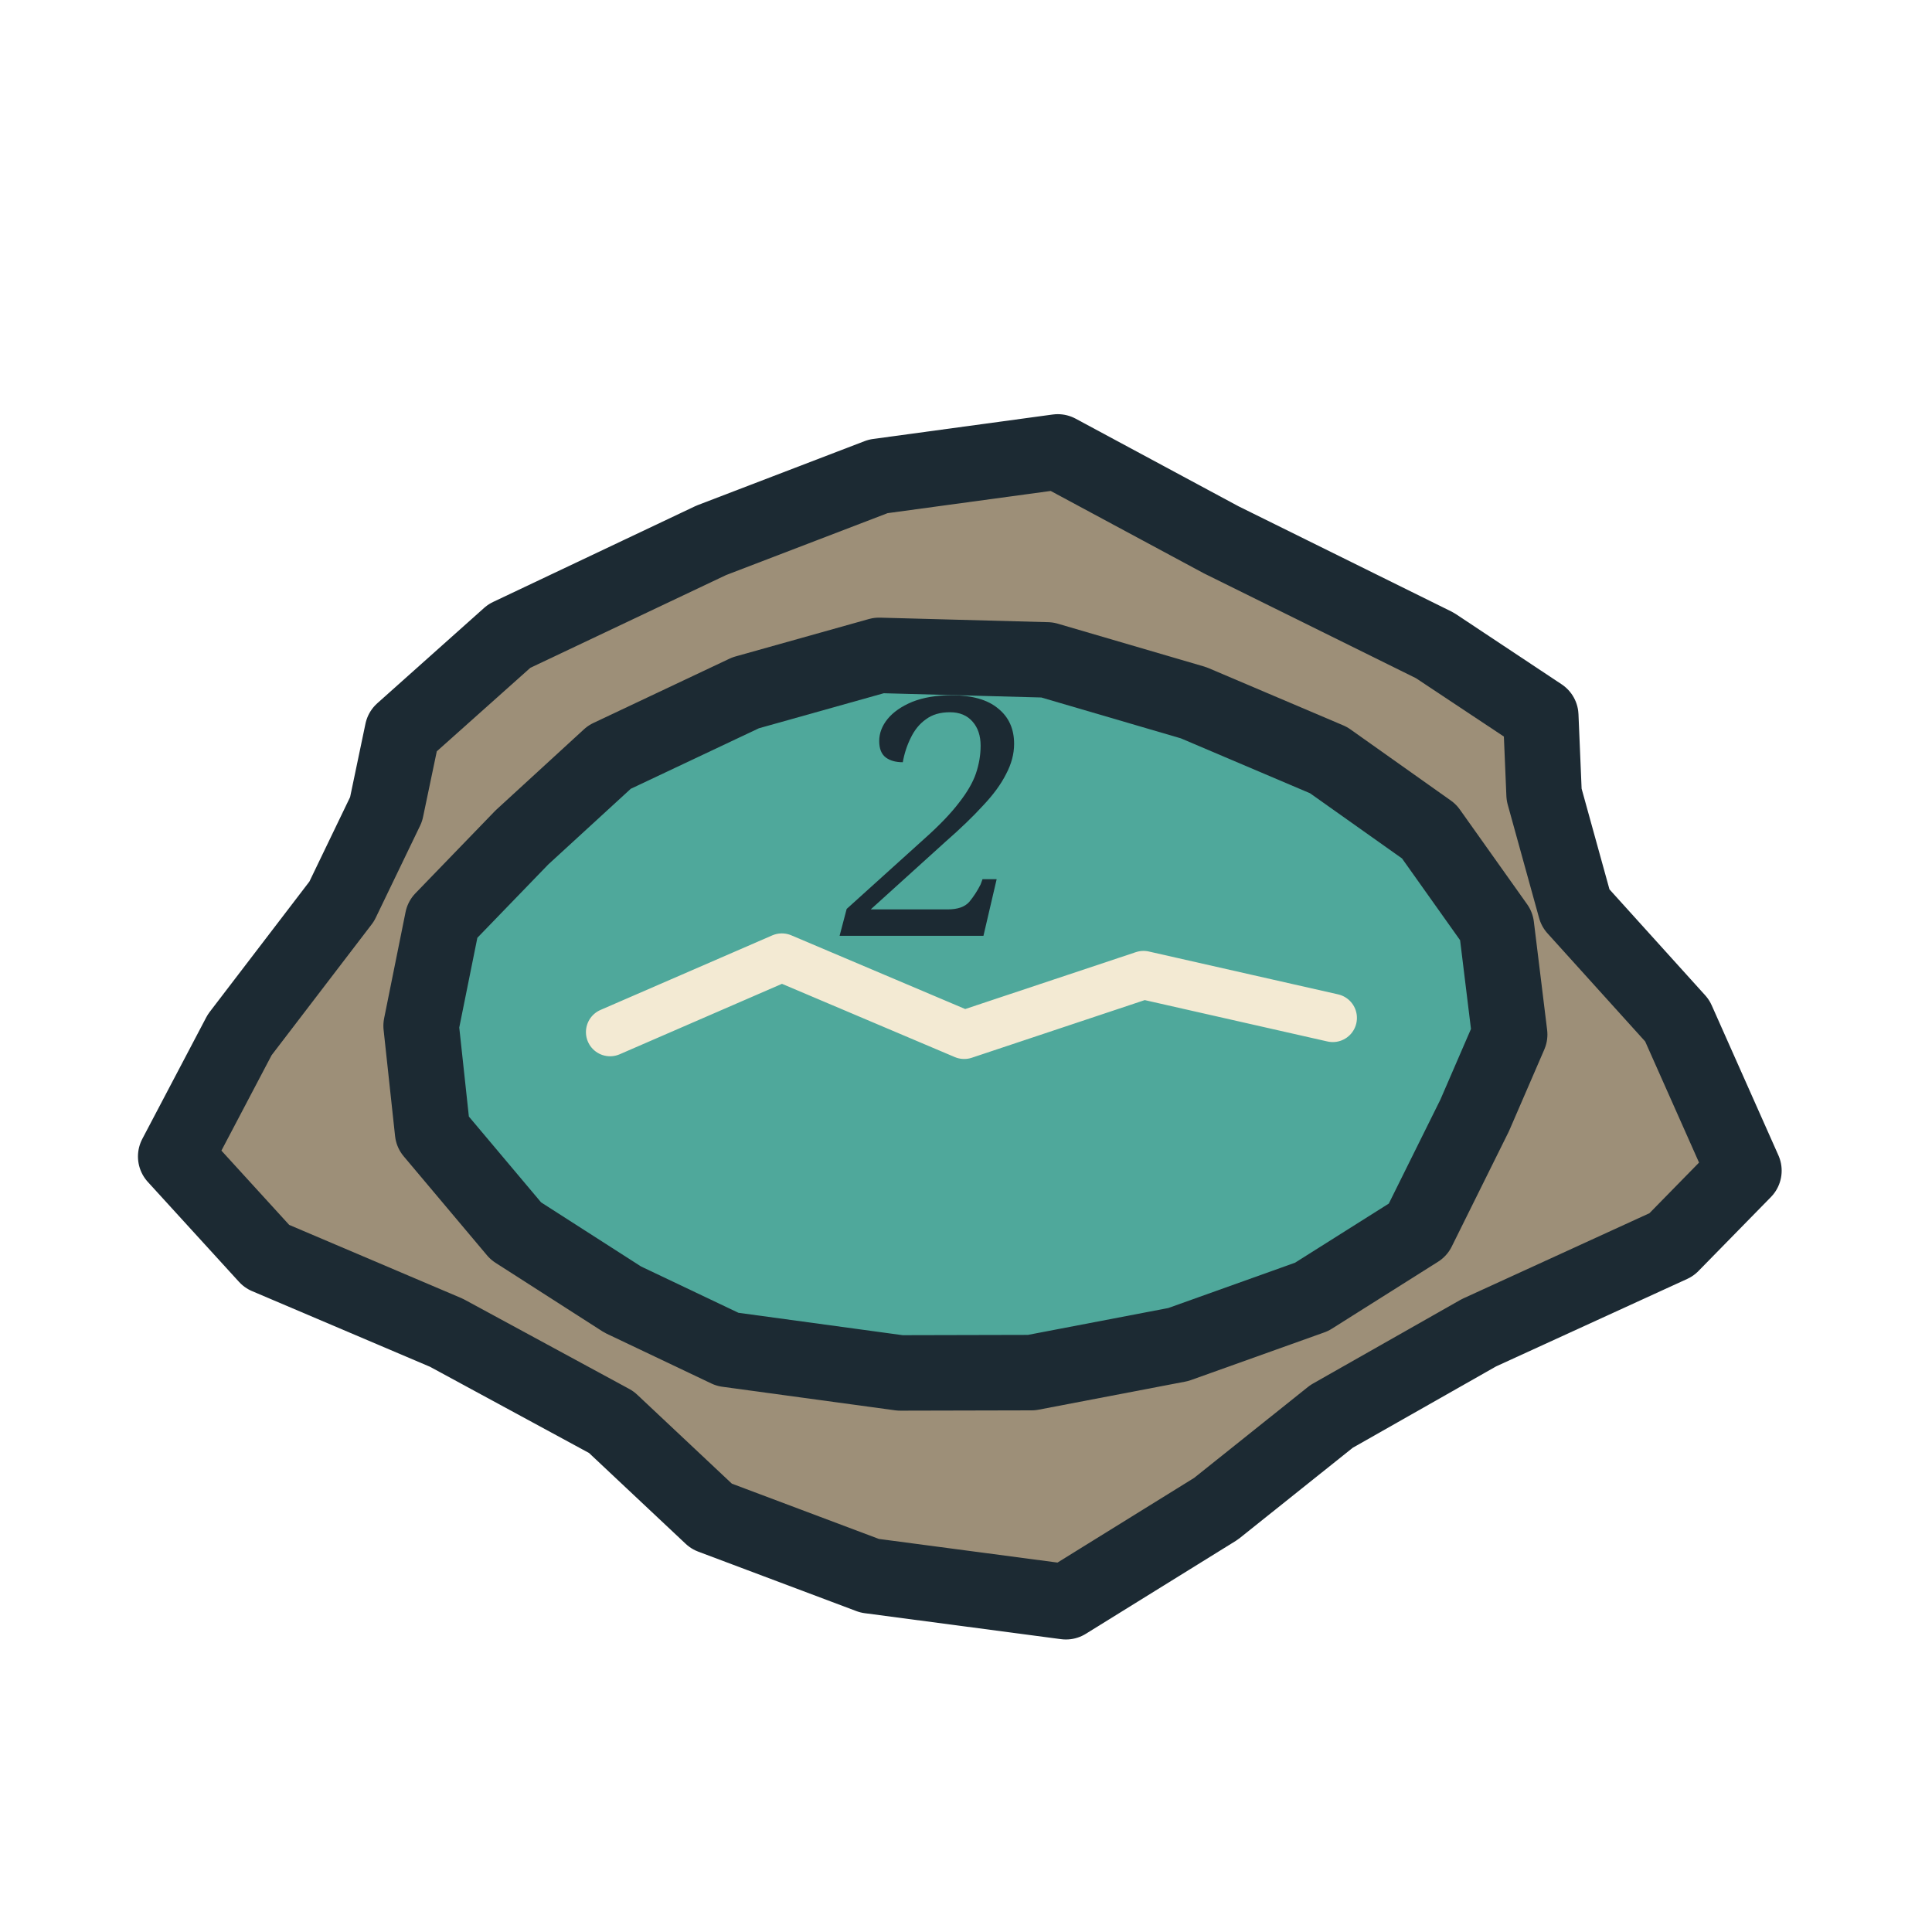
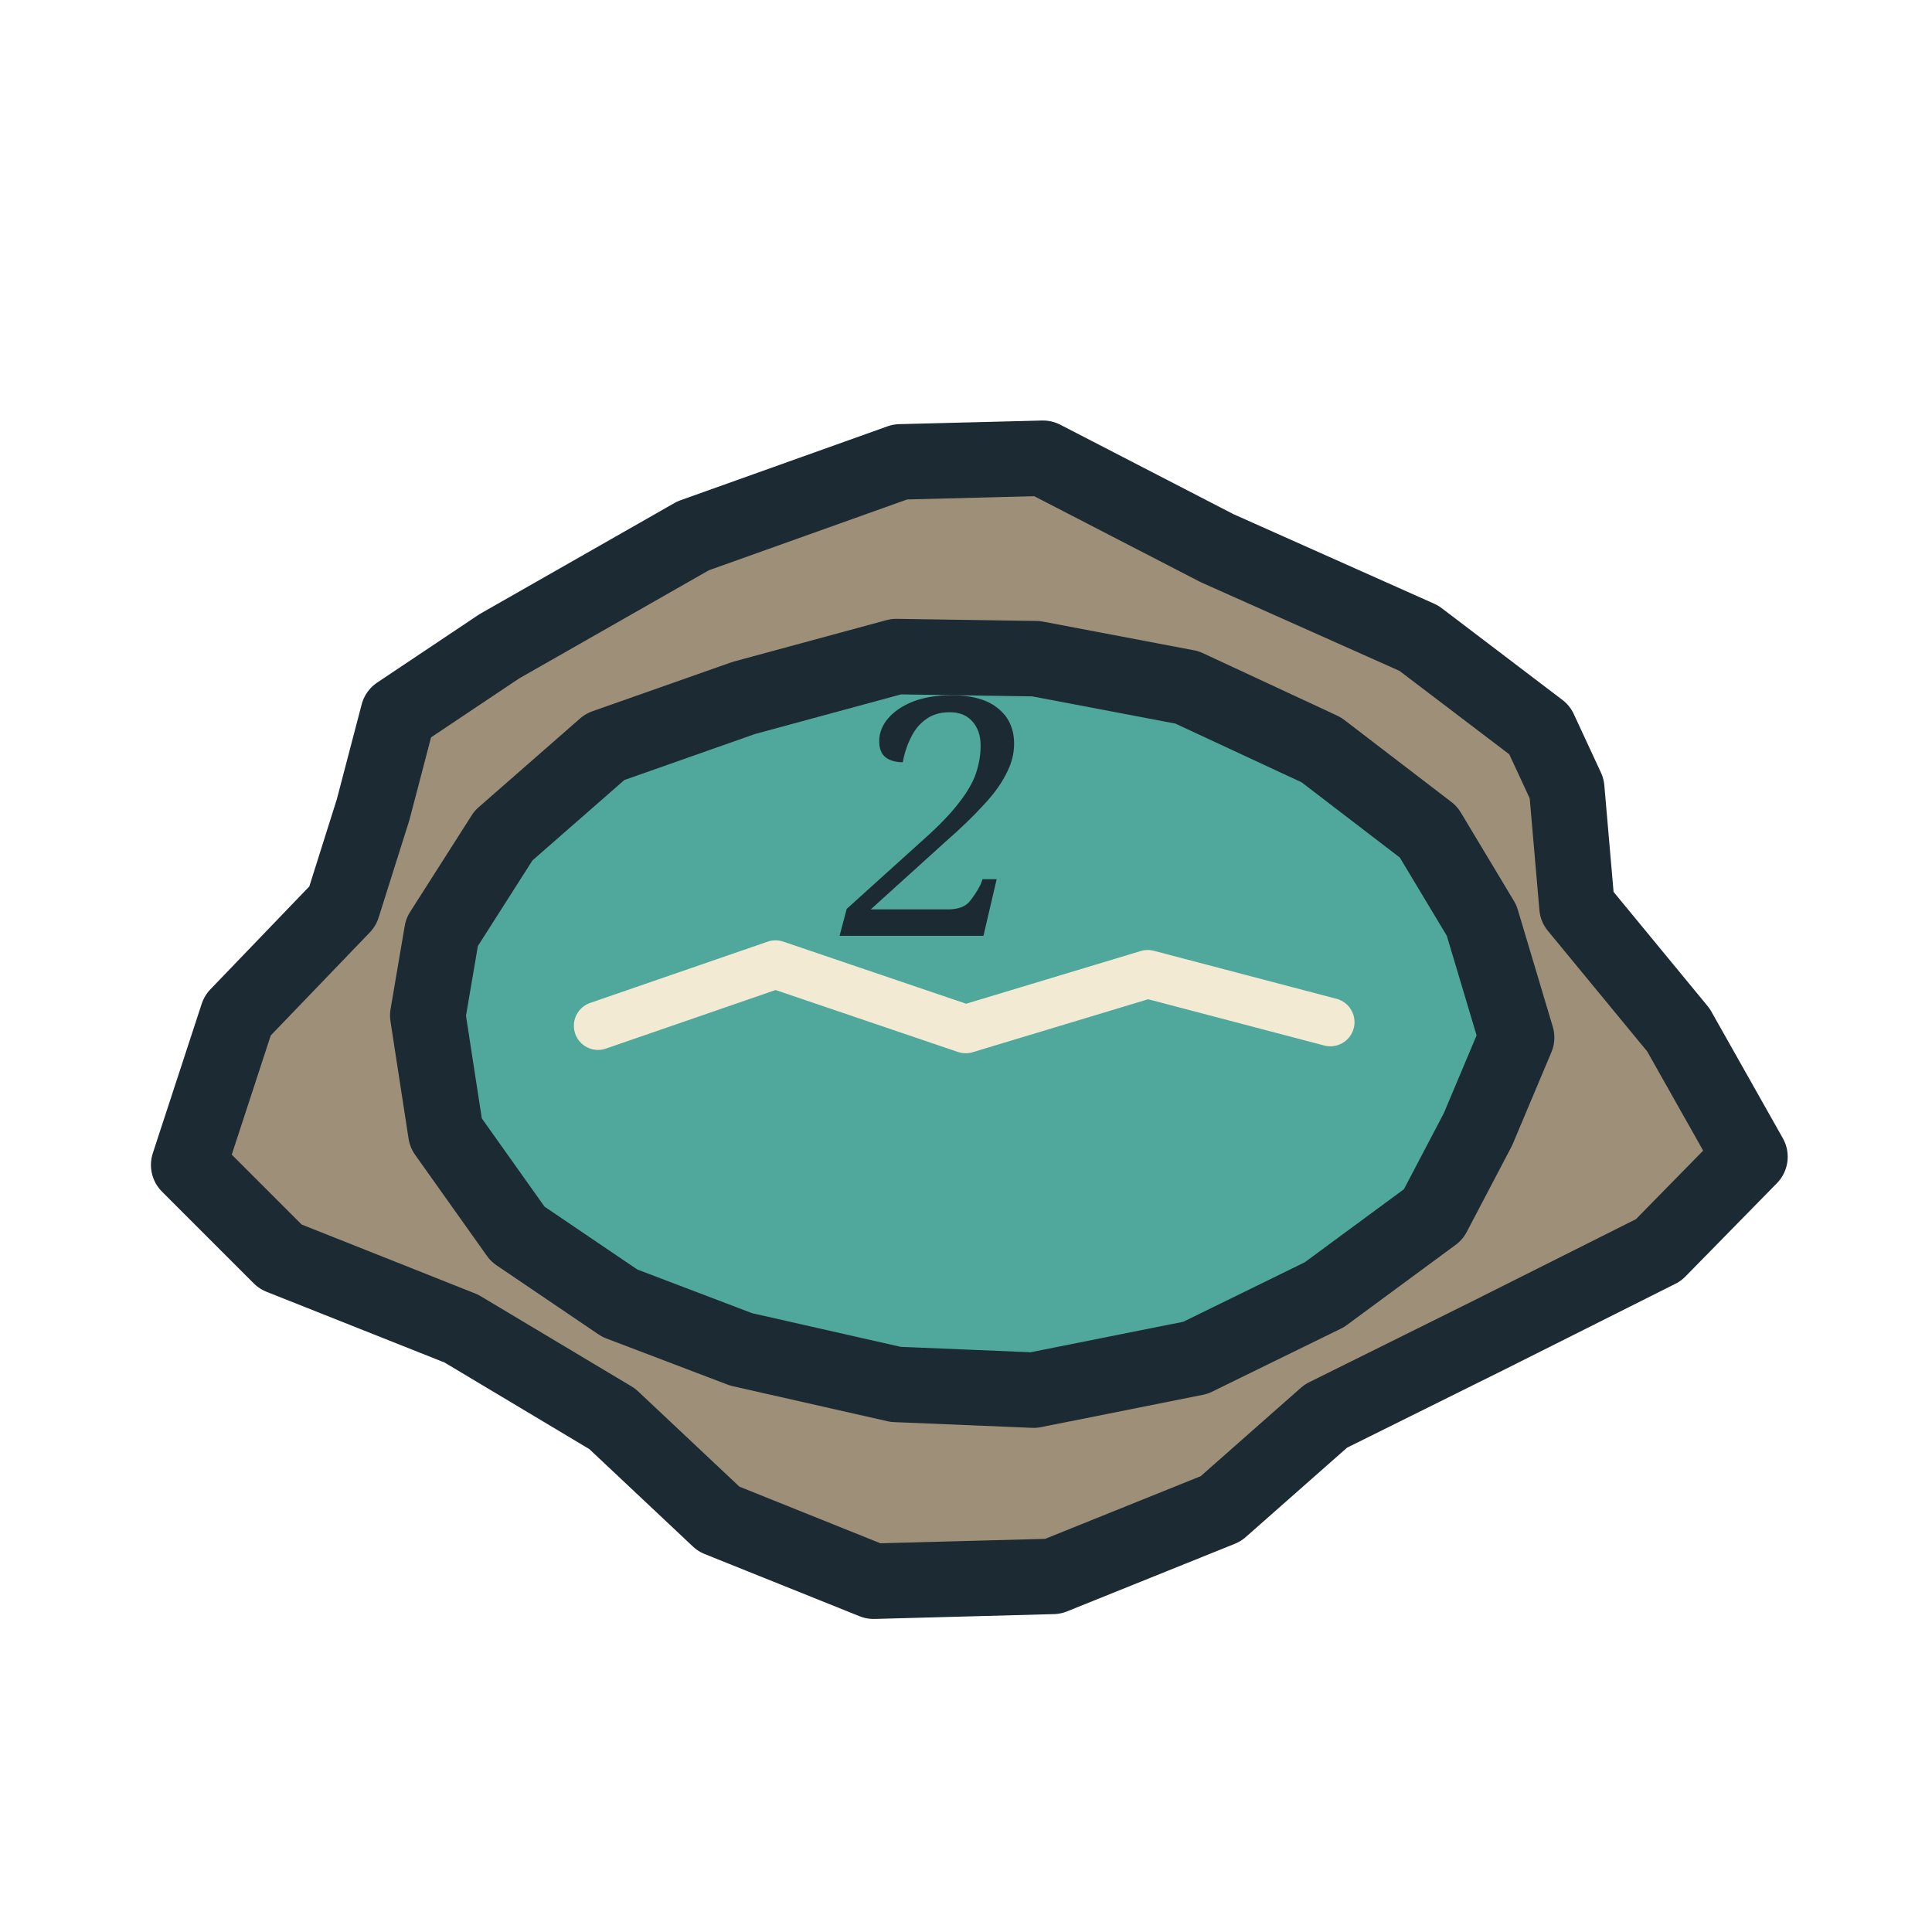
<svg xmlns="http://www.w3.org/2000/svg" width="96" height="96" viewBox="0 0 64 64">
-   <path d="M 55.56 33.81 L 57.77 38.78 L 55.37 41.23 L 48.99 44.15 L 44.11 46.92 L 40.28 49.98 L 35.31 53.06 L 28.81 52.20 L 23.57 50.23 L 20.25 47.11 L 14.79 44.15 L 8.84 41.62 L 5.82 38.31 L 7.94 34.28 L 11.32 29.86 L 12.79 26.81 L 13.33 24.23 L 16.87 21.07 L 23.56 17.90 L 29.09 15.78 L 35.04 14.97 L 40.45 17.88 L 47.53 21.38 L 51.04 23.71 L 51.15 26.32 L 52.19 30.08 Z" fill="#9d8f78" stroke="#1c2a33" stroke-width="2.5" stroke-linejoin="round" stroke-linecap="round" />
-   <path d="M 50.01 34.27 L 48.85 36.95 L 46.97 40.74 L 43.45 42.96 L 39.03 44.54 L 34.17 45.47 L 29.82 45.48 L 24.10 44.70 L 20.63 43.05 L 17.09 40.78 L 14.33 37.50 L 13.95 33.98 L 14.66 30.46 L 17.29 27.74 L 20.19 25.08 L 24.70 22.95 L 29.12 21.71 L 34.69 21.86 L 39.54 23.28 L 44.01 25.18 L 47.34 27.54 L 49.57 30.68 Z" fill="#4fa89b" stroke="#1c2a33" stroke-width="2.5" stroke-linejoin="round" stroke-linecap="round" />
-   <path d="M 20.21 34.19 L 25.90 31.72 L 31.94 34.28 L 37.88 32.30 L 44.15 33.72" fill="none" stroke="#f3ead3" stroke-width="1.6" stroke-linecap="round" stroke-linejoin="round" />
+   <path d="M 55.60 34.12 L 57.97 38.32 L 54.94 41.41 L 49.36 44.21 L 43.92 46.91 L 40.44 49.98 L 34.88 52.22 L 28.94 52.38 L 23.81 50.32 L 20.28 47.00 L 15.28 44.01 L 9.29 41.63 L 6.25 38.59 L 7.87 33.64 L 11.35 30.02 L 12.36 26.82 L 13.19 23.65 L 16.54 21.41 L 22.96 17.75 L 29.82 15.30 L 34.55 15.18 L 40.32 18.16 L 47.00 21.14 L 51.00 24.18 L 51.90 26.12 L 52.24 30.04 Z" fill="#9d8f78" stroke="#1c2a33" stroke-width="2.5" stroke-linejoin="round" stroke-linecap="round" />
+   <path d="M 50.24 34.37 L 48.96 37.41 L 47.48 40.23 L 43.87 42.89 L 39.60 44.98 L 34.24 46.05 L 29.67 45.86 L 24.55 44.70 L 20.53 43.17 L 17.15 40.88 L 14.77 37.53 L 14.17 33.64 L 14.64 30.88 L 16.68 27.68 L 20.04 24.74 L 24.64 23.12 L 29.69 21.75 L 34.32 21.82 L 39.32 22.77 L 43.77 24.84 L 47.32 27.56 L 49.08 30.49 Z" fill="#4fa89b" stroke="#1c2a33" stroke-width="2.5" stroke-linejoin="round" stroke-linecap="round" />
+   <path d="M 19.81 33.98 L 25.69 31.95 L 31.99 34.09 L 38.02 32.27 L 44.07 33.86" fill="none" stroke="#f3ead3" stroke-width="1.6" stroke-linecap="round" stroke-linejoin="round" />
  <text x="28" y="31" font-family="serif" font-style="italic" font-size="11" fill="#1c2a33">2</text>
</svg>
